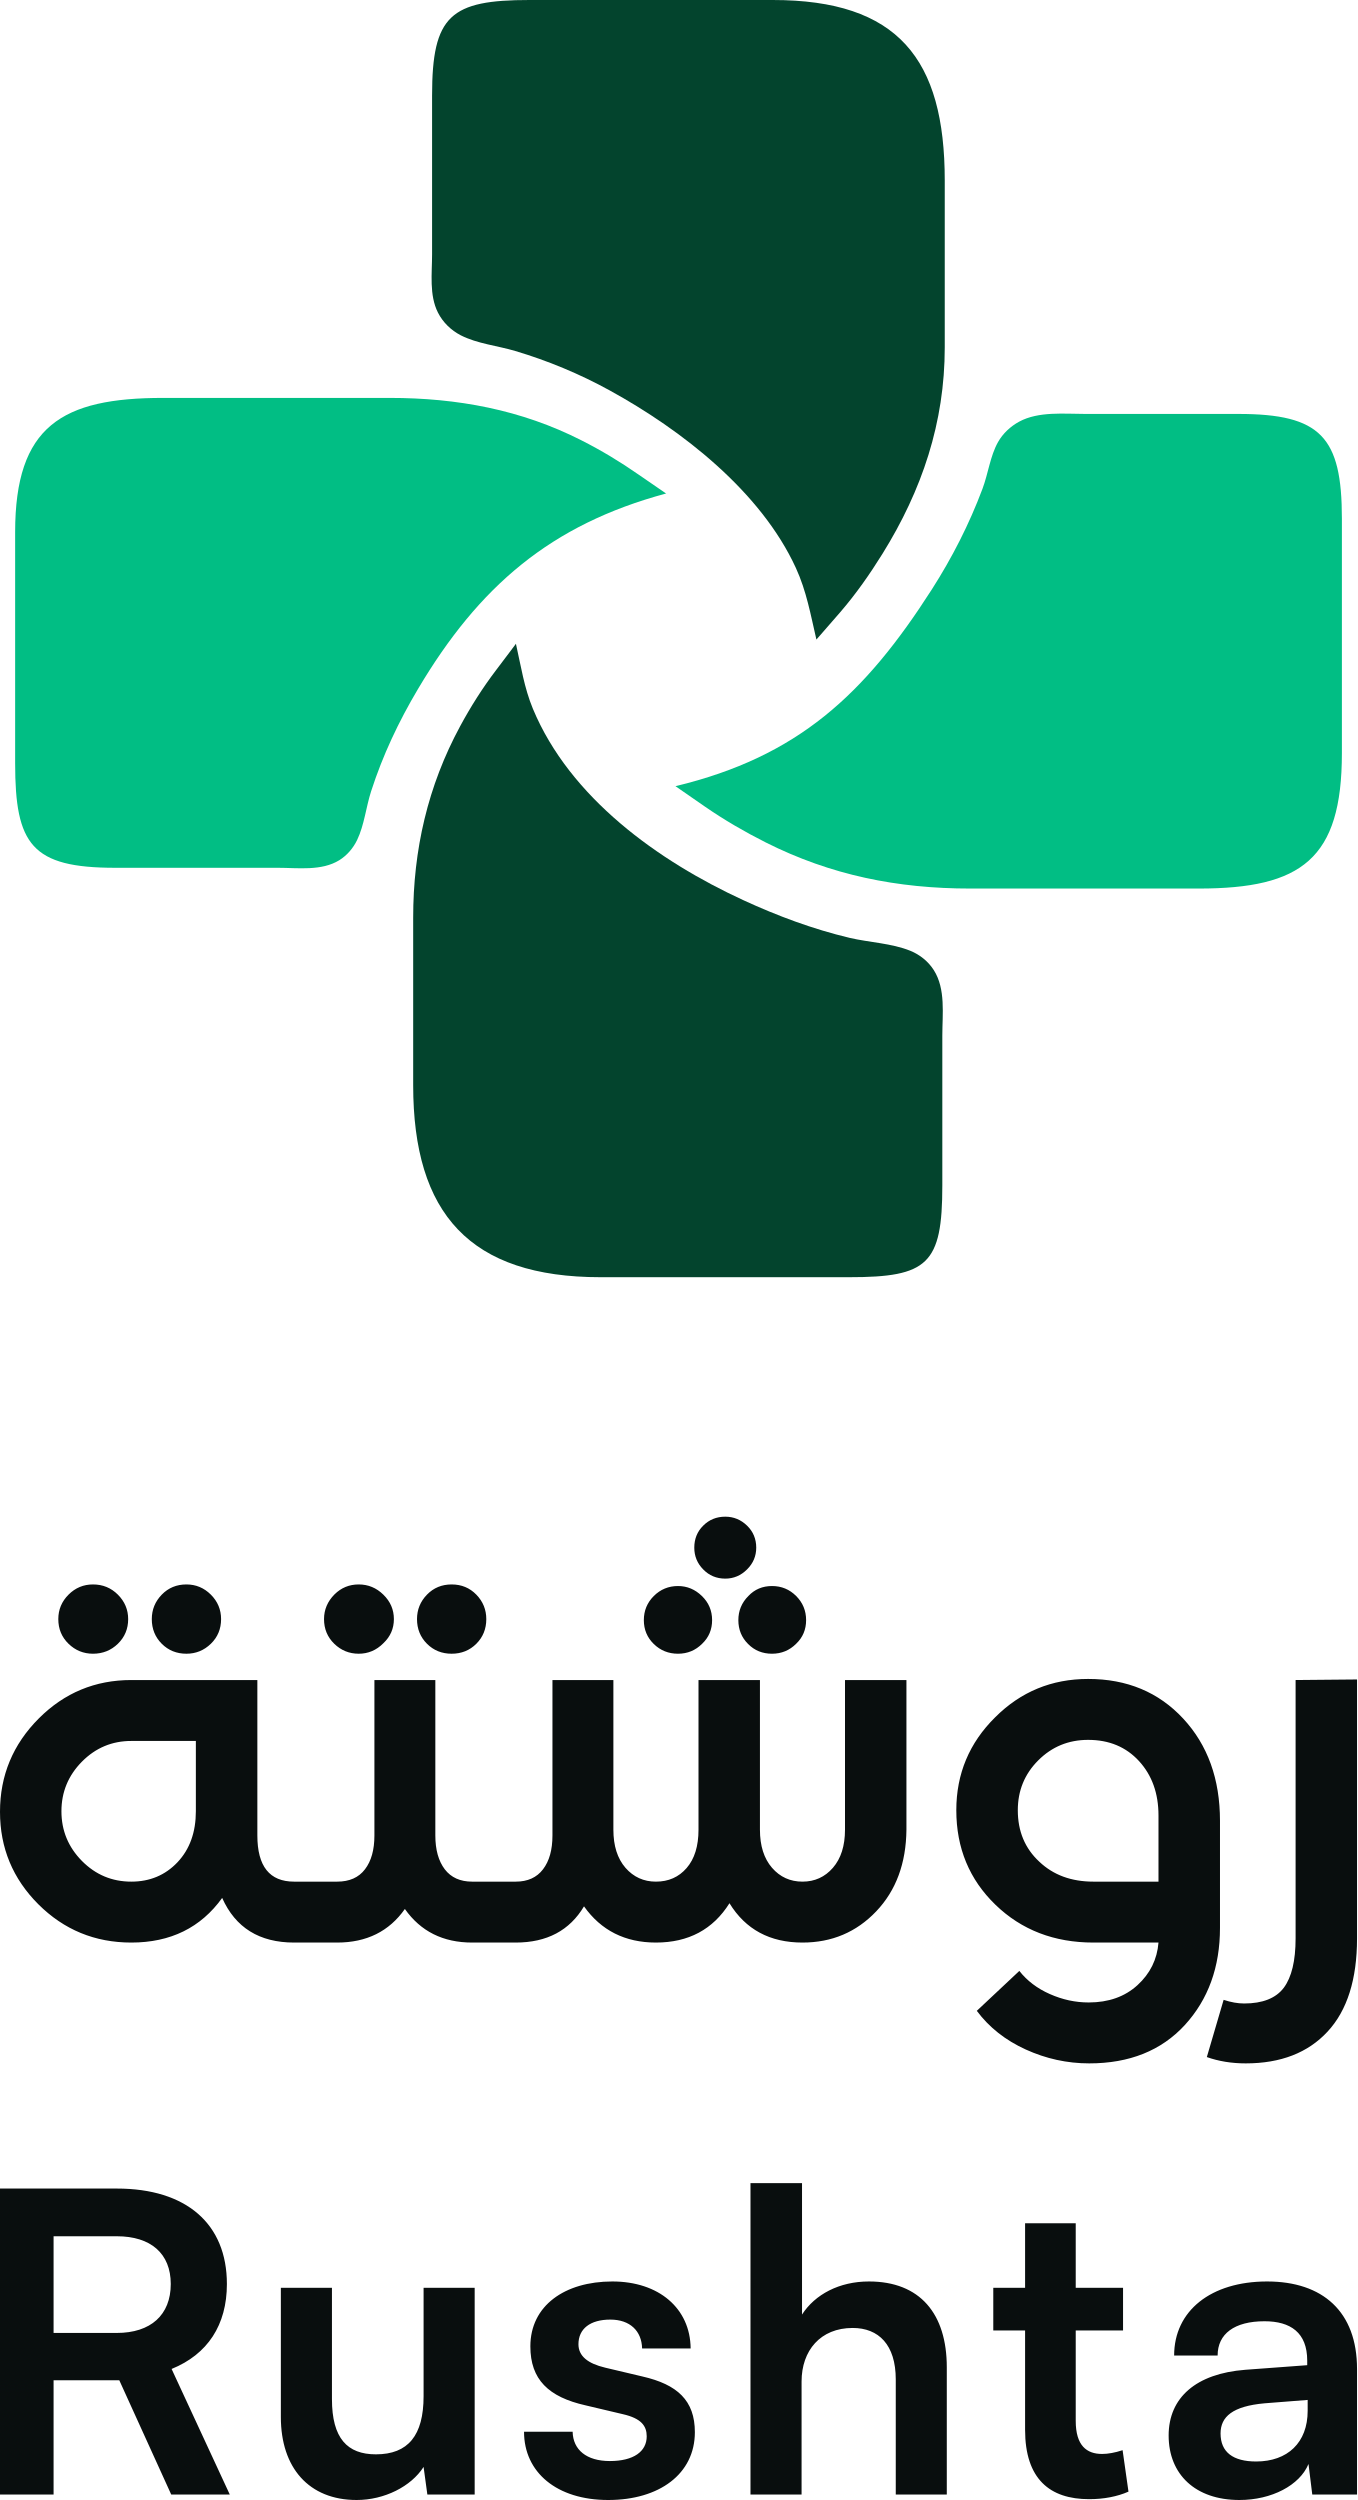
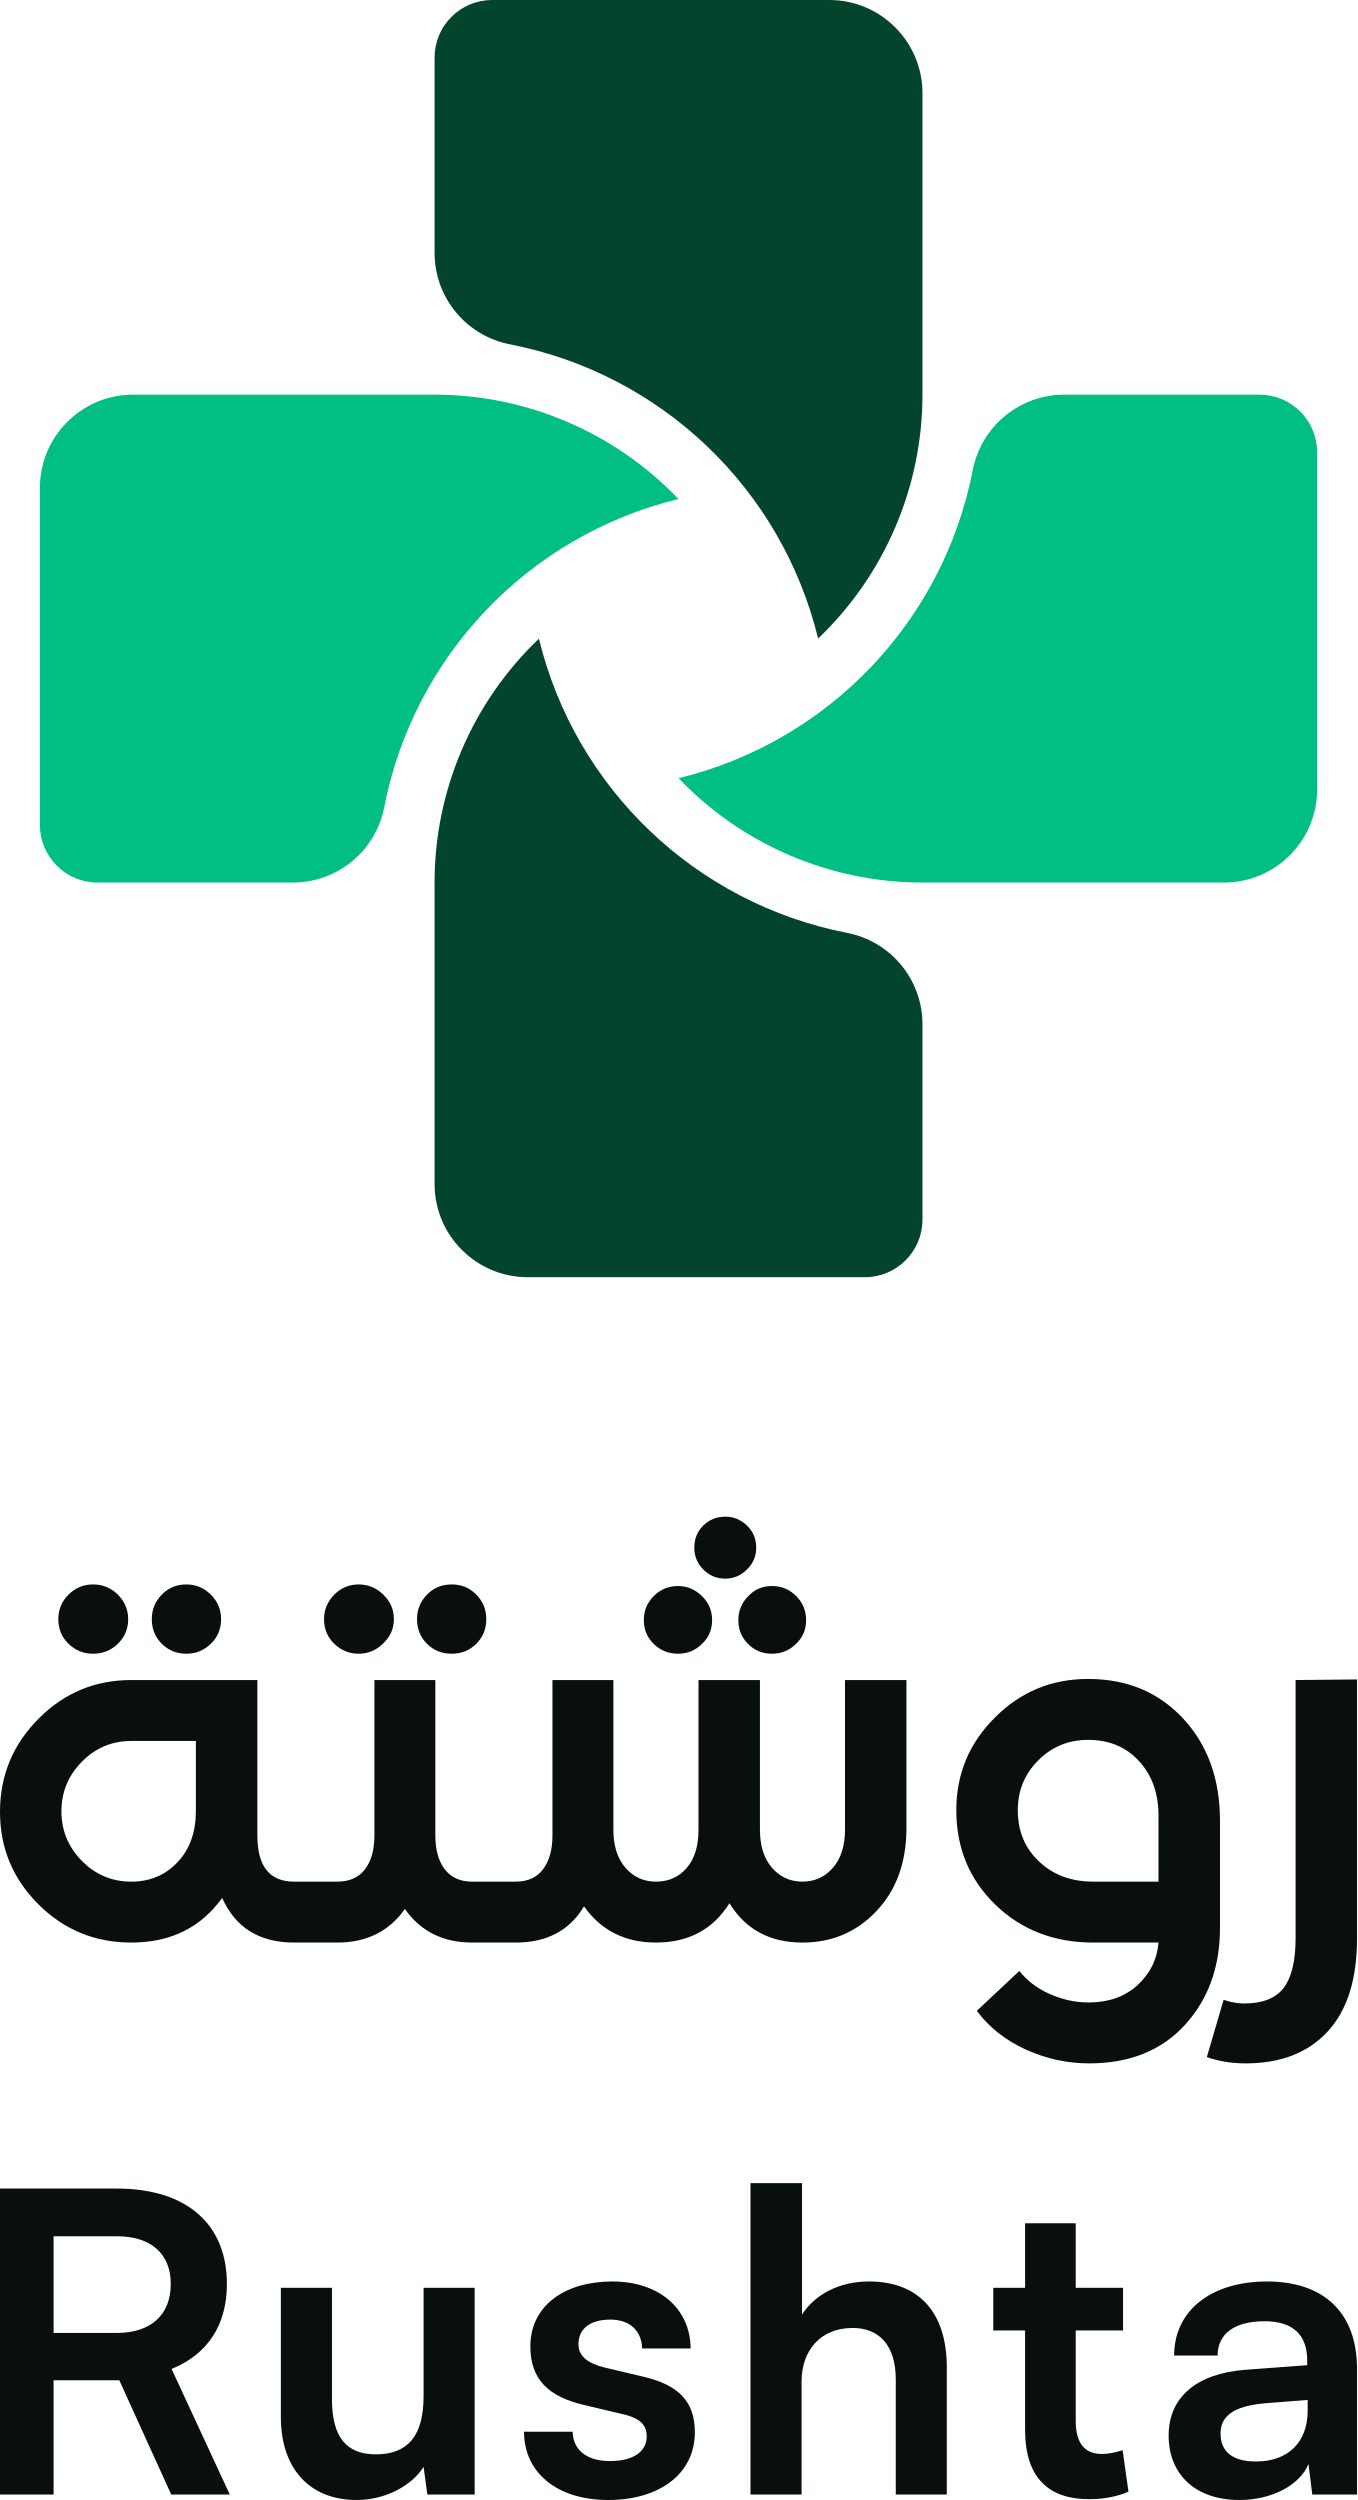
<svg xmlns="http://www.w3.org/2000/svg" viewBox="0 0 212.5 391.48" width="212.5" height="391.48" role="img" aria-label="Rushta روشتة">
  <g id="mark">
-     <path fill="#03442D" d="M80.79 100.81C81.56 104.23 82.09 107.72 83.44 110.97C89.24 124.93 103.1 134.84 116.4 140.96C121.73 143.42 127.32 145.5 133.04 146.86C136.14 147.59 139.6 147.69 142.56 148.89C144.05 149.5 145.36 150.55 146.23 151.92C148.11 154.88 147.56 158.84 147.56 162.18L147.56 185.62C147.56 197.98 145.29 200 132.97 200L94.03 200C73.62 200 64.7 190.1 64.7 169.93L64.7 143.71C64.7 133.1 66.98 123.1 72.06 113.71C73.7 110.67 75.58 107.7 77.68 104.94C78.73 103.58 81.82 99.43 80.79 100.81Z" />
-     <path fill="#03442D" d="M127.84 100.14C126.94 96.27 126.29 92.55 124.63 88.94C119.14 76.96 106.75 67.33 95.48 61.14C90.81 58.57 85.79 56.48 80.68 54.96C77.9 54.13 74.75 53.83 72.16 52.51C70.63 51.72 69.36 50.49 68.58 48.95C67.19 46.21 67.66 42.81 67.66 39.84L67.66 14.96C67.66 2.41 70.56 0 82.92 0L120.99 0C140.61 0 147.94 9.19 147.94 28.27L147.94 54.39C147.94 66.16 144.39 76.74 138.18 86.73C136.19 89.93 134.03 93.02 131.57 95.87C130.34 97.3 126.6 101.57 127.84 100.14Z" />
-     <path fill="#01BE84" d="M104.3 77.28C86.23 82.15 75 91.81 65.46 107.88C62.42 113 59.94 118.25 58.11 123.92C57.32 126.37 57.04 129.21 55.93 131.52C55.32 132.8 54.35 133.94 53.15 134.69C50.35 136.43 46.65 135.89 43.51 135.89L18.05 135.89C4.96 135.89 2.37 132.26 2.37 119.5L2.37 83.34C2.37 66.69 9.71 62.31 25.54 62.31L61.04 62.31C71.57 62.31 81.61 64.15 91.06 68.96C94.15 70.52 97.16 72.34 100 74.32C101.43 75.31 105.74 78.26 104.3 77.28Z" />
-     <path fill="#01BE84" d="M105.78 123.11C125 118.48 135.39 108.74 145.91 92.31C149.09 87.34 151.78 82.07 153.85 76.54C154.74 74.18 155.05 71.42 156.28 69.23C157.04 67.88 158.23 66.77 159.59 66.03C162.64 64.38 166.65 64.82 170 64.82L193.91 64.82C206.83 64.82 210.13 68.42 210.13 81.22L210.13 117.94C210.13 134.53 203.8 139.14 187.7 139.14L151.92 139.14C140.54 139.14 130.13 137.06 119.91 131.92C116.63 130.27 113.38 128.38 110.36 126.29C108.83 125.23 104.25 122.06 105.78 123.11Z" />
+     <path fill="#03442D" d="M144.45 160.4L144.45 190.98C144.45 195.96 140.41 200 135.43 200L82.64 200C74.59 200 68.05 193.47 68.05 185.41L68.05 138.2C68.05 123.77 73.96 109.97 84.39 100.01C90.1 123.47 108.94 141.46 132.64 146.08C139.5 147.41 144.45 153.41 144.45 160.4Z" />
+     <path fill="#03442D" d="M68.05 39.6L68.05 9.02C68.05 4.04 72.09 0 77.07 0L129.86 0C137.91 0 144.45 6.53 144.45 14.59L144.45 61.8C144.45 76.23 138.54 90.03 128.11 99.99C122.4 76.53 103.56 58.54 79.86 53.92C73 52.59 68.05 46.59 68.05 39.6Z" />
+     <path fill="#01BE84" d="M45.85 138.2L15.27 138.2C10.29 138.2 6.25 134.16 6.25 129.18L6.25 76.39C6.25 68.34 12.78 61.8 20.84 61.8L68.05 61.8C82.48 61.8 96.28 67.71 106.24 78.14C82.78 83.85 64.79 102.69 60.17 126.39C58.84 133.25 52.84 138.2 45.85 138.2Z" />
+     <path fill="#01BE84" d="M166.65 61.8L197.23 61.8C202.21 61.8 206.25 65.84 206.25 70.82L206.25 123.61C206.25 131.66 199.72 138.2 191.66 138.2L144.45 138.2C130.02 138.2 116.22 132.29 106.26 121.86C129.72 116.15 147.71 97.31 152.33 73.61C153.66 66.75 159.66 61.8 166.65 61.8Z" />
  </g>
  <g id="arabic" aria-label="روشتة">
    <path id="arabic-letters" fill="#090E0E" d="M6.09 269.08C10.09 265.08 14.91 263.08 20.56 263.08L40.3 263.08L40.3 287.42C40.3 292.24 42.21 294.65 46.05 294.65L48.52 294.65L48.52 304.19L46.05 304.19C40.62 304.19 36.87 301.86 34.79 297.2C31.44 301.86 26.7 304.19 20.56 304.19C14.86 304.19 10.01 302.19 6 298.19C2 294.19 0 289.36 0 283.72C0 278.02 2.03 273.14 6.09 269.08ZM9.62 283.63C9.62 286.65 10.69 289.24 12.83 291.41C14.97 293.57 17.54 294.65 20.56 294.65C23.46 294.65 25.88 293.64 27.8 291.61C29.71 289.58 30.67 286.92 30.67 283.63L30.67 272.62L20.56 272.62C17.54 272.62 14.97 273.7 12.83 275.86C10.69 278.03 9.62 280.62 9.62 283.63ZM46.88 294.65L52.8 294.65C54.71 294.65 56.17 294.01 57.15 292.72C58.14 291.43 58.63 289.67 58.63 287.42L58.63 263.08L68.17 263.08L68.17 287.42C68.17 289.67 68.67 291.43 69.65 292.72C70.64 294.01 72.07 294.65 73.93 294.65L79.93 294.65L79.93 304.19L73.93 304.19C69.38 304.19 65.87 302.44 63.4 298.93C60.94 302.44 57.4 304.19 52.8 304.19L46.88 304.19ZM80.76 294.65C82.62 294.65 84.05 294.01 85.03 292.72C86.02 291.43 86.51 289.67 86.51 287.42L86.51 263.08L96.05 263.08L96.05 286.51C96.05 289.04 96.68 291.02 97.94 292.48C99.21 293.93 100.79 294.65 102.71 294.65C104.69 294.65 106.29 293.94 107.52 292.52C108.76 291.09 109.38 289.09 109.38 286.51L109.38 263.08L119 263.08L119 286.51C119 289.04 119.63 291.02 120.89 292.48C122.15 293.93 123.74 294.65 125.66 294.65C127.58 294.65 129.17 293.93 130.43 292.48C131.69 291.02 132.32 289.04 132.32 286.51L132.32 263.08L141.94 263.08L141.94 286.51C141.89 291.78 140.31 296.04 137.21 299.3C134.11 302.56 130.26 304.19 125.66 304.19C120.56 304.19 116.75 302.14 114.23 298.03C111.65 302.14 107.81 304.19 102.71 304.19C97.89 304.19 94.13 302.3 91.45 298.52C89.2 302.3 85.64 304.19 80.76 304.19L78.29 304.19L78.29 294.65ZM155.84 268.91C159.84 264.91 164.69 262.91 170.39 262.91C176.48 262.91 181.44 264.98 185.28 269.12C189.12 273.26 191.04 278.59 191.04 285.12L191.04 301.89C191.04 308.03 189.2 313.1 185.53 317.11C181.85 321.11 176.86 323.11 170.56 323.11C167.11 323.11 163.79 322.38 160.61 320.93C157.43 319.48 154.88 317.46 152.96 314.88L159.62 308.63C160.83 310.17 162.42 311.38 164.39 312.25C166.37 313.13 168.39 313.57 170.48 313.57C173.6 313.57 176.15 312.66 178.12 310.86C180.1 309.05 181.2 306.83 181.41 304.19L171.22 304.19C165.08 304.19 159.96 302.22 155.88 298.27C151.8 294.33 149.75 289.39 149.75 283.47C149.75 277.77 151.78 272.92 155.84 268.91ZM162.75 291.53C164.94 293.61 167.76 294.65 171.22 294.65L181.41 294.65L181.41 284.29C181.41 280.84 180.4 278 178.37 275.78C176.34 273.56 173.68 272.45 170.39 272.45C167.32 272.45 164.72 273.52 162.58 275.66C160.44 277.8 159.38 280.4 159.38 283.47C159.38 286.76 160.5 289.45 162.75 291.53ZM191.61 313.16C192.76 313.54 193.83 313.73 194.82 313.73C197.72 313.73 199.79 312.91 201.03 311.27C202.26 309.62 202.88 307.04 202.88 303.54L202.88 263.08L212.5 262.99L212.5 303.54C212.5 309.95 210.96 314.82 207.89 318.13C204.82 321.45 200.55 323.11 195.07 323.11C192.87 323.11 190.84 322.78 188.98 322.12Z" />
    <path id="arabic-dots" fill="#090E0E" d="M9.13 253.54C9.13 252.06 9.66 250.78 10.73 249.71C11.8 248.64 13.08 248.11 14.56 248.11C16.09 248.11 17.39 248.64 18.46 249.71C19.53 250.78 20.07 252.06 20.07 253.54C20.07 255.07 19.53 256.36 18.46 257.4C17.39 258.44 16.09 258.96 14.56 258.96C13.08 258.96 11.8 258.44 10.73 257.4C9.66 256.36 9.13 255.07 9.13 253.54ZM23.77 253.54C23.77 252.06 24.29 250.78 25.33 249.71C26.37 248.64 27.66 248.11 29.19 248.11C30.67 248.11 31.95 248.64 33.02 249.71C34.09 250.78 34.62 252.06 34.62 253.54C34.62 255.07 34.09 256.36 33.02 257.4C31.95 258.44 30.67 258.96 29.19 258.96C27.66 258.96 26.37 258.44 25.33 257.4C24.29 256.36 23.77 255.07 23.77 253.54ZM65.3 253.54C65.3 252.06 65.82 250.78 66.86 249.71C67.9 248.64 69.19 248.11 70.72 248.11C72.26 248.11 73.55 248.64 74.59 249.71C75.63 250.78 76.15 252.06 76.15 253.54C76.15 255.07 75.63 256.36 74.59 257.4C73.55 258.44 72.26 258.96 70.72 258.96C69.19 258.96 67.9 258.44 66.86 257.4C65.82 256.36 65.3 255.07 65.3 253.54ZM52.38 249.67C53.43 248.63 54.69 248.11 56.17 248.11C57.65 248.11 58.94 248.64 60.03 249.71C61.13 250.78 61.68 252.06 61.68 253.54C61.68 255.02 61.13 256.28 60.03 257.32C58.94 258.42 57.65 258.96 56.17 258.96C54.69 258.96 53.41 258.44 52.34 257.4C51.27 256.36 50.74 255.07 50.74 253.54C50.74 252.06 51.29 250.77 52.38 249.67ZM102.38 249.92C103.43 248.88 104.69 248.36 106.17 248.36C107.59 248.36 108.84 248.88 109.91 249.92C110.98 250.96 111.51 252.22 111.51 253.7C111.51 255.18 110.99 256.41 109.95 257.4C108.91 258.44 107.65 258.96 106.17 258.96C104.69 258.96 103.43 258.46 102.38 257.44C101.34 256.43 100.82 255.18 100.82 253.7C100.82 252.22 101.34 250.96 102.38 249.92ZM117.19 249.92C118.17 248.88 119.41 248.36 120.89 248.36C122.37 248.36 123.63 248.88 124.67 249.92C125.71 250.96 126.23 252.22 126.23 253.7C126.23 255.18 125.71 256.41 124.67 257.4C123.63 258.44 122.37 258.96 120.89 258.96C119.41 258.96 118.16 258.46 117.15 257.44C116.13 256.43 115.62 255.18 115.62 253.7C115.62 252.22 116.15 250.96 117.19 249.92ZM110.12 238.9C111.05 237.97 112.2 237.5 113.57 237.5C114.88 237.5 116.02 237.97 116.98 238.9C117.94 239.83 118.42 240.98 118.42 242.35C118.42 243.67 117.94 244.81 116.98 245.76C116.02 246.72 114.88 247.2 113.57 247.2C112.2 247.2 111.05 246.72 110.12 245.76C109.18 244.81 108.72 243.67 108.72 242.35C108.72 240.98 109.18 239.83 110.12 238.9Z" />
  </g>
  <path id="english" aria-label="Rushta" fill="#090E0E" d="M8.39 390.62L8.39 372.73L18.68 372.73L26.81 390.62L35.98 390.62L26.87 370.96C32.51 368.67 35.53 364.08 35.53 357.66C35.53 348.22 29.17 342.71 18.29 342.71L0 342.71L0 390.62ZM8.39 350.18L18.29 350.18C23.6 350.18 26.74 352.87 26.74 357.66C26.74 362.51 23.6 365.32 18.29 365.32L8.39 365.32ZM66.33 358.25L66.33 375.22C66.33 381.38 63.91 384.33 58.86 384.33C54.4 384.33 51.98 381.84 51.98 375.68L51.98 358.25L43.98 358.25L43.98 378.5C43.98 386.43 48.37 391.48 55.85 391.48C60.17 391.48 64.37 389.38 66.33 386.3L66.92 390.62L74.33 390.62L74.33 358.25ZM82.06 380.79C82.06 387.15 87.18 391.48 95.24 391.48C103.23 391.48 108.81 387.41 108.81 380.86C108.81 375.88 106.05 373.39 100.61 372.14L94.78 370.76C92.03 370.11 90.58 368.93 90.58 367.09C90.58 364.67 92.42 363.23 95.57 363.23C98.65 363.23 100.48 365 100.55 367.75L108.15 367.75C108.09 361.46 103.17 357.26 95.89 357.26C88.42 357.26 83.05 361.06 83.05 367.42C83.05 372.6 85.87 375.35 91.7 376.66L97.53 378.04C100.42 378.7 101.27 379.88 101.27 381.51C101.27 383.87 99.24 385.38 95.5 385.38C91.83 385.38 89.73 383.61 89.67 380.79ZM125.52 390.62L125.52 372.93C125.52 368.08 128.47 364.54 133.52 364.54C137.58 364.54 140.27 367.16 140.27 372.6L140.27 390.62L148.26 390.62L148.26 370.7C148.26 362.31 144.07 357.26 136.07 357.26C131.42 357.26 127.62 359.29 125.59 362.44L125.59 341.86L117.52 341.86L117.52 390.62ZM175.79 383.68C174.61 384.07 173.5 384.27 172.58 384.27C170.16 384.27 168.45 382.96 168.45 379.09L168.45 364.93L175.86 364.93L175.86 358.25L168.45 358.25L168.45 348.15L160.52 348.15L160.52 358.25L155.54 358.25L155.54 364.93L160.52 364.93L160.52 380.47C160.52 388.2 164.39 391.35 170.55 391.35C172.84 391.35 174.94 390.95 176.71 390.17ZM194.08 391.48C199.13 391.48 203.52 389.18 204.9 385.84L205.49 390.62L212.5 390.62L212.5 370.96C212.5 361.98 207.13 357.26 198.41 357.26C189.62 357.26 183.86 361.85 183.86 368.86L190.67 368.86C190.67 365.46 193.3 363.49 198.01 363.49C202.08 363.49 204.7 365.26 204.7 369.65L204.7 370.37L195 371.09C187.33 371.68 183 375.42 183 381.38C183 387.48 187.2 391.48 194.08 391.48ZM196.7 385.45C193.1 385.45 191.13 384 191.13 381.06C191.13 378.43 193.03 376.79 198.01 376.34L204.77 375.81L204.77 377.52C204.77 382.5 201.62 385.45 196.7 385.45Z" />
</svg>
